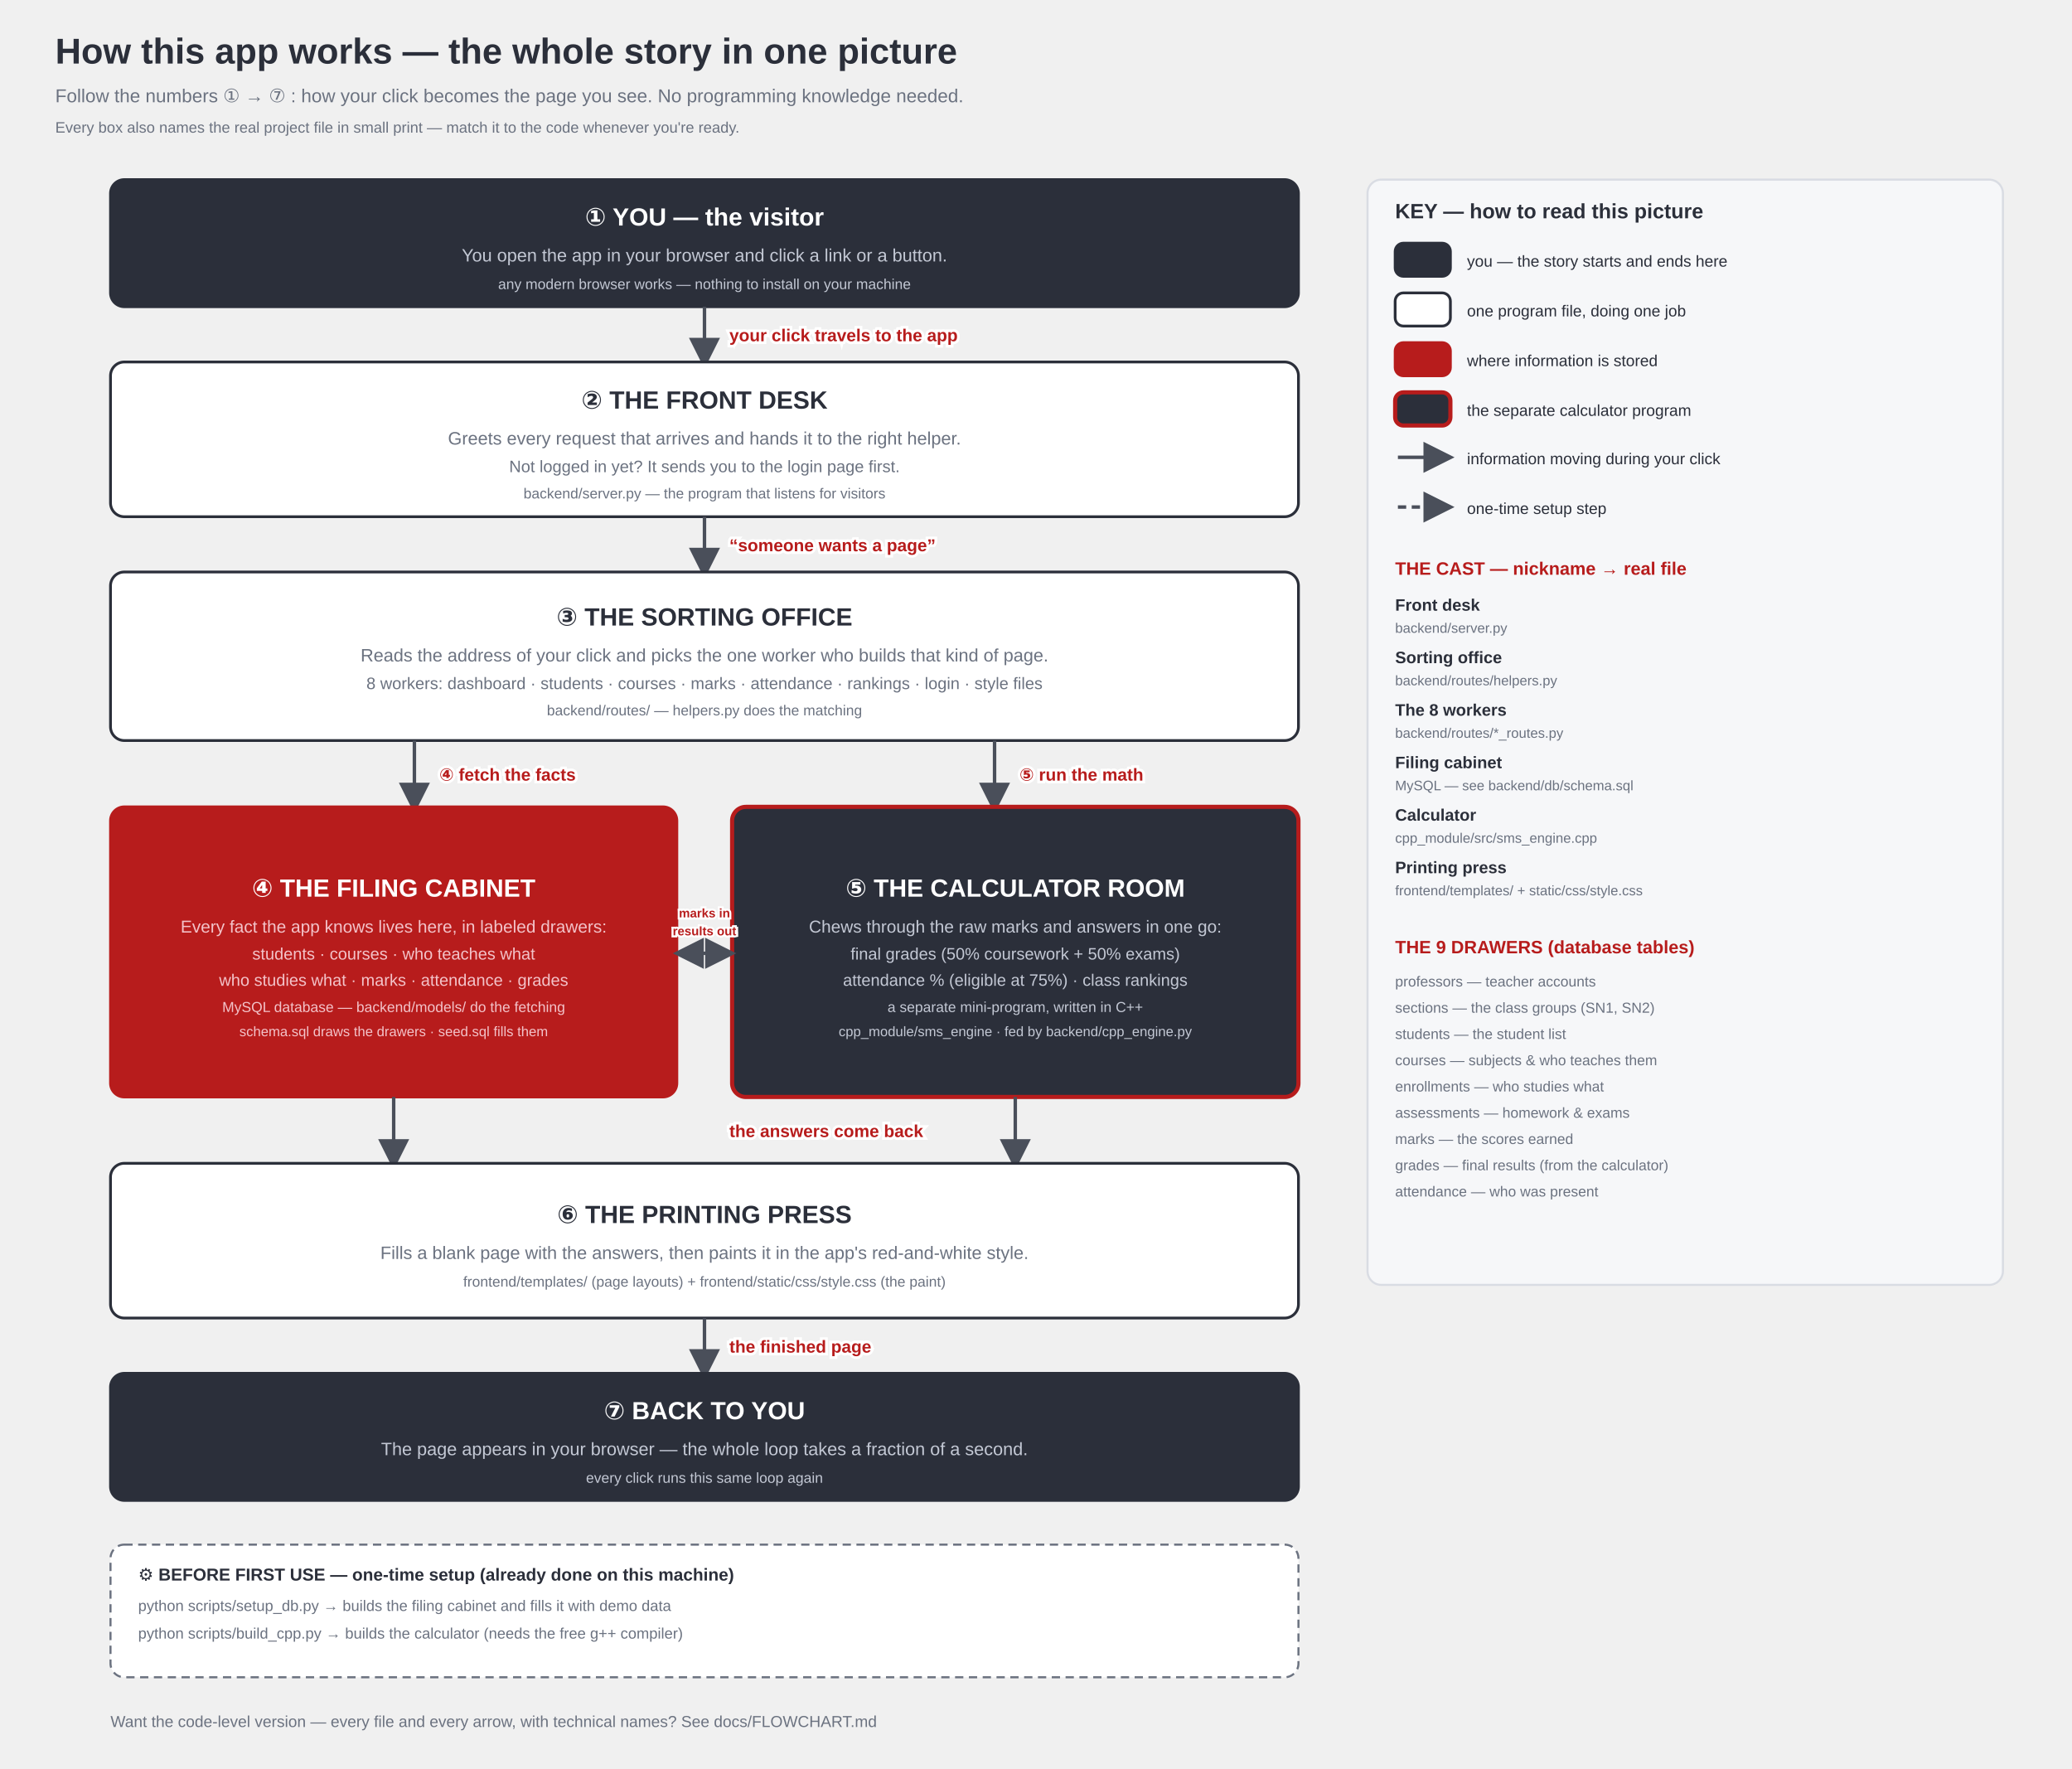
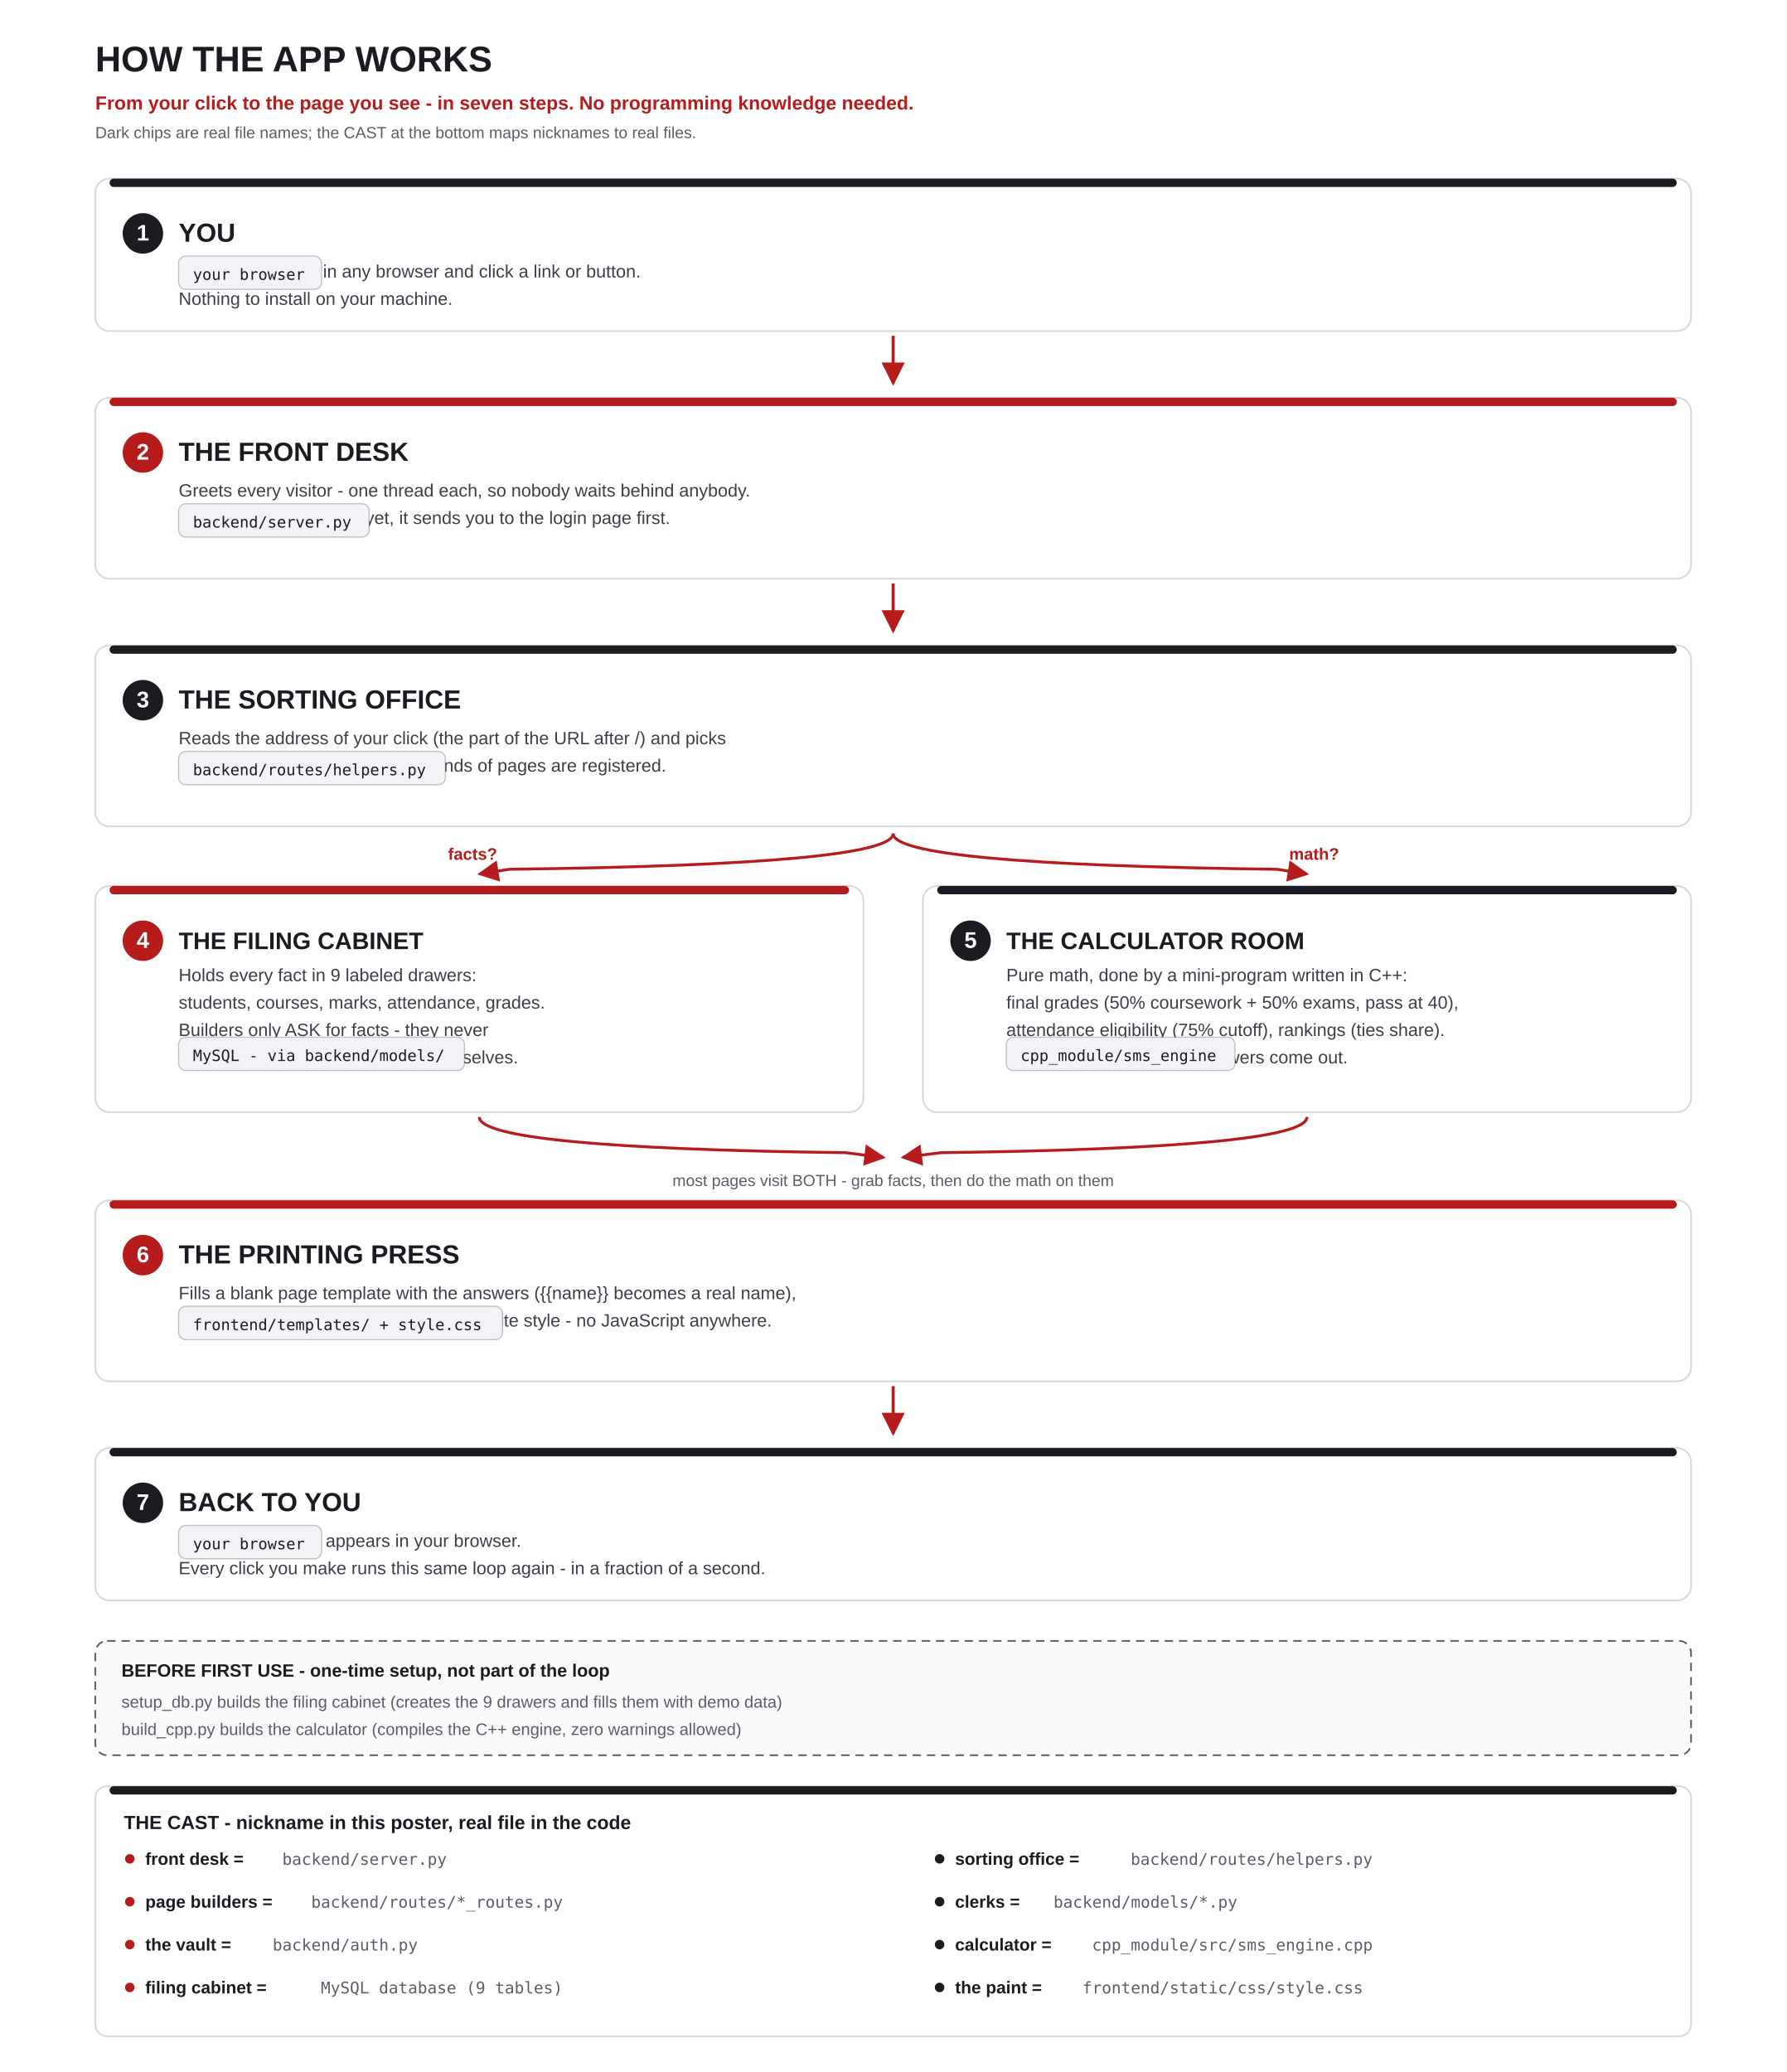
- <svg xmlns="http://www.w3.org/2000/svg" width="1500" height="1280" viewBox="0 0 1500 1280">
+ <svg xmlns="http://www.w3.org/2000/svg" width="1500" height="1740" viewBox="0 0 1500 1740" font-family="Segoe UI, Arial, sans-serif">
  <defs>
-     <marker id="ah" markerWidth="9" markerHeight="9" refX="7" refY="4.5" orient="auto">
-       <path d="M0,0 L9,4.5 L0,9 z" fill="#4a4f5a" />
+     <marker id="arr" viewBox="0 0 10 10" refX="9" refY="5" markerWidth="7.5" markerHeight="7.5" orient="auto-start-reverse">
+       <path d="M 0 0 L 10 5 L 0 10 z" fill="#b71c1c" />
    </marker>
-     <marker id="ah2" markerWidth="9" markerHeight="9" refX="2" refY="4.5" orient="auto">
-       <path d="M9,0 L0,4.5 L9,9 z" fill="#4a4f5a" />
-     </marker>
-     <rect width="1500" height="1280" fill="#ffffff" />
  </defs>
-   <text x="40" y="46" font-family="Segoe UI, Arial, sans-serif" font-size="26" fill="#2b2f3a" font-weight="bold" text-anchor="start">How this app works — the whole story in one picture</text>
-   <text x="40" y="74" font-family="Segoe UI, Arial, sans-serif" font-size="13.5" fill="#6b7280" font-weight="normal" text-anchor="start">Follow the numbers ① → ⑦ : how your click becomes the page you see. No programming knowledge needed.</text>
-   <text x="40" y="96" font-family="Segoe UI, Arial, sans-serif" font-size="11" fill="#6b7280" font-weight="normal" text-anchor="start">Every box also names the real project file in small print — match it to the code whenever you're ready.</text>
-   <rect x="80" y="130" width="860" height="92" rx="10" fill="#2b2f3a" stroke="#2b2f3a" stroke-width="2" />
-   <text x="510.0" y="163.25" font-family="Segoe UI, Arial, sans-serif" font-size="18" fill="#ffffff" font-weight="bold" text-anchor="middle">①  YOU — the visitor</text>
-   <text x="510.0" y="189.25" font-family="Segoe UI, Arial, sans-serif" font-size="13" fill="#c3c8d4" font-weight="normal" text-anchor="middle">You open the app in your browser and click a link or a button.</text>
-   <text x="510.0" y="209.25" font-family="Segoe UI, Arial, sans-serif" font-size="10.5" fill="#c3c8d4" font-weight="normal" text-anchor="middle">any modern browser works — nothing to install on your machine</text>
-   <path d="M 510 222 V 262" fill="none" stroke="#4a4f5a" stroke-width="2.5" marker-end="url(#ah)" />
-   <text x="528" y="247" font-family="Segoe UI, Arial, sans-serif" font-size="12.5" fill="#b71c1c" font-weight="bold" text-anchor="start" style="paint-order:stroke;stroke:#ffffff;stroke-width:4px">your click travels to the app</text>
-   <rect x="80" y="262" width="860" height="112" rx="10" fill="#ffffff" stroke="#2b2f3a" stroke-width="2" />
-   <text x="510.0" y="295.75" font-family="Segoe UI, Arial, sans-serif" font-size="18" fill="#2b2f3a" font-weight="bold" text-anchor="middle">②  THE FRONT DESK</text>
-   <text x="510.0" y="321.75" font-family="Segoe UI, Arial, sans-serif" font-size="13" fill="#6b7280" font-weight="normal" text-anchor="middle">Greets every request that arrives and hands it to the right helper.</text>
-   <text x="510.0" y="341.75" font-family="Segoe UI, Arial, sans-serif" font-size="12" fill="#6b7280" font-weight="normal" text-anchor="middle">Not logged in yet? It sends you to the login page first.</text>
-   <text x="510.0" y="360.75" font-family="Segoe UI, Arial, sans-serif" font-size="10.5" fill="#6b7280" font-weight="normal" text-anchor="middle">backend/server.py — the program that listens for visitors</text>
-   <path d="M 510 374 V 414" fill="none" stroke="#4a4f5a" stroke-width="2.5" marker-end="url(#ah)" />
-   <text x="528" y="399" font-family="Segoe UI, Arial, sans-serif" font-size="12.5" fill="#b71c1c" font-weight="bold" text-anchor="start" style="paint-order:stroke;stroke:#ffffff;stroke-width:4px">“someone wants a page”</text>
-   <rect x="80" y="414" width="860" height="122" rx="10" fill="#ffffff" stroke="#2b2f3a" stroke-width="2" />
-   <text x="510.0" y="452.75" font-family="Segoe UI, Arial, sans-serif" font-size="18" fill="#2b2f3a" font-weight="bold" text-anchor="middle">③  THE SORTING OFFICE</text>
-   <text x="510.0" y="478.75" font-family="Segoe UI, Arial, sans-serif" font-size="13" fill="#6b7280" font-weight="normal" text-anchor="middle">Reads the address of your click and picks the one worker who builds that kind of page.</text>
-   <text x="510.0" y="498.75" font-family="Segoe UI, Arial, sans-serif" font-size="12" fill="#6b7280" font-weight="normal" text-anchor="middle">8 workers: dashboard · students · courses · marks · attendance · rankings · login · style files</text>
-   <text x="510.0" y="517.75" font-family="Segoe UI, Arial, sans-serif" font-size="10.5" fill="#6b7280" font-weight="normal" text-anchor="middle">backend/routes/ — helpers.py does the matching</text>
-   <path d="M 300 536 V 584" fill="none" stroke="#4a4f5a" stroke-width="2.5" marker-end="url(#ah)" />
-   <text x="318" y="565" font-family="Segoe UI, Arial, sans-serif" font-size="12.5" fill="#b71c1c" font-weight="bold" text-anchor="start" style="paint-order:stroke;stroke:#ffffff;stroke-width:4px">④ fetch the facts</text>
-   <path d="M 720 536 V 584" fill="none" stroke="#4a4f5a" stroke-width="2.5" marker-end="url(#ah)" />
-   <text x="738" y="565" font-family="Segoe UI, Arial, sans-serif" font-size="12.5" fill="#b71c1c" font-weight="bold" text-anchor="start" style="paint-order:stroke;stroke:#ffffff;stroke-width:4px">⑤ run the math</text>
-   <rect x="80" y="584" width="410" height="210" rx="10" fill="#b71c1c" stroke="#b71c1c" stroke-width="2" />
-   <text x="285.0" y="649.0" font-family="Segoe UI, Arial, sans-serif" font-size="18" fill="#ffffff" font-weight="bold" text-anchor="middle">④  THE FILING CABINET</text>
-   <text x="285.0" y="675.0" font-family="Segoe UI, Arial, sans-serif" font-size="12.5" fill="#f3c3c9" font-weight="normal" text-anchor="middle">Every fact the app knows lives here, in labeled drawers:</text>
-   <text x="285.0" y="694.5" font-family="Segoe UI, Arial, sans-serif" font-size="12" fill="#f3c3c9" font-weight="normal" text-anchor="middle">students · courses · who teaches what</text>
-   <text x="285.0" y="713.5" font-family="Segoe UI, Arial, sans-serif" font-size="12" fill="#f3c3c9" font-weight="normal" text-anchor="middle">who studies what · marks · attendance · grades</text>
-   <text x="285.0" y="732.5" font-family="Segoe UI, Arial, sans-serif" font-size="10.5" fill="#f3c3c9" font-weight="normal" text-anchor="middle">MySQL database — backend/models/ do the fetching</text>
-   <text x="285.0" y="750.0" font-family="Segoe UI, Arial, sans-serif" font-size="10" fill="#f3c3c9" font-weight="normal" text-anchor="middle">schema.sql draws the drawers · seed.sql fills them</text>
-   <rect x="530" y="584" width="410" height="210" rx="10" fill="#2b2f3a" stroke="#b71c1c" stroke-width="3" />
-   <text x="735.0" y="649.0" font-family="Segoe UI, Arial, sans-serif" font-size="18" fill="#ffffff" font-weight="bold" text-anchor="middle">⑤  THE CALCULATOR ROOM</text>
-   <text x="735.0" y="675.0" font-family="Segoe UI, Arial, sans-serif" font-size="12.5" fill="#c3c8d4" font-weight="normal" text-anchor="middle">Chews through the raw marks and answers in one go:</text>
-   <text x="735.0" y="694.5" font-family="Segoe UI, Arial, sans-serif" font-size="12" fill="#c3c8d4" font-weight="normal" text-anchor="middle">final grades (50% coursework + 50% exams)</text>
-   <text x="735.0" y="713.5" font-family="Segoe UI, Arial, sans-serif" font-size="12" fill="#c3c8d4" font-weight="normal" text-anchor="middle">attendance % (eligible at 75%) · class rankings</text>
-   <text x="735.0" y="732.5" font-family="Segoe UI, Arial, sans-serif" font-size="10.5" fill="#c3c8d4" font-weight="normal" text-anchor="middle">a separate mini-program, written in C++</text>
-   <text x="735.0" y="750.0" font-family="Segoe UI, Arial, sans-serif" font-size="10" fill="#c3c8d4" font-weight="normal" text-anchor="middle">cpp_module/sms_engine · fed by backend/cpp_engine.py</text>
-   <text x="510" y="664" font-family="Segoe UI, Arial, sans-serif" font-size="9" fill="#b71c1c" font-weight="bold" text-anchor="middle" style="paint-order:stroke;stroke:#ffffff;stroke-width:3px">marks in</text>
-   <text x="510" y="677" font-family="Segoe UI, Arial, sans-serif" font-size="9" fill="#b71c1c" font-weight="bold" text-anchor="middle" style="paint-order:stroke;stroke:#ffffff;stroke-width:3px">results out</text>
-   <path d="M 492 690 H 528" fill="none" stroke="#4a4f5a" stroke-width="2.5" marker-end="url(#ah)" marker-start="url(#ah2)" />
-   <path d="M 285 794 V 842" fill="none" stroke="#4a4f5a" stroke-width="2.5" marker-end="url(#ah)" />
-   <path d="M 735 794 V 842" fill="none" stroke="#4a4f5a" stroke-width="2.5" marker-end="url(#ah)" />
-   <text x="528" y="823" font-family="Segoe UI, Arial, sans-serif" font-size="12.5" fill="#b71c1c" font-weight="bold" text-anchor="start" style="paint-order:stroke;stroke:#ffffff;stroke-width:4px">the answers come back</text>
-   <rect x="80" y="842" width="860" height="112" rx="10" fill="#ffffff" stroke="#2b2f3a" stroke-width="2" />
-   <text x="510.0" y="885.25" font-family="Segoe UI, Arial, sans-serif" font-size="18" fill="#2b2f3a" font-weight="bold" text-anchor="middle">⑥  THE PRINTING PRESS</text>
-   <text x="510.0" y="911.25" font-family="Segoe UI, Arial, sans-serif" font-size="13" fill="#6b7280" font-weight="normal" text-anchor="middle">Fills a blank page with the answers, then paints it in the app's red-and-white style.</text>
-   <text x="510.0" y="931.25" font-family="Segoe UI, Arial, sans-serif" font-size="10.5" fill="#6b7280" font-weight="normal" text-anchor="middle">frontend/templates/ (page layouts) + frontend/static/css/style.css (the paint)</text>
-   <path d="M 510 954 V 994" fill="none" stroke="#4a4f5a" stroke-width="2.5" marker-end="url(#ah)" />
-   <text x="528" y="979" font-family="Segoe UI, Arial, sans-serif" font-size="12.5" fill="#b71c1c" font-weight="bold" text-anchor="start" style="paint-order:stroke;stroke:#ffffff;stroke-width:4px">the finished page</text>
-   <rect x="80" y="994" width="860" height="92" rx="10" fill="#2b2f3a" stroke="#2b2f3a" stroke-width="2" />
-   <text x="510.0" y="1027.25" font-family="Segoe UI, Arial, sans-serif" font-size="18" fill="#ffffff" font-weight="bold" text-anchor="middle">⑦  BACK TO YOU</text>
-   <text x="510.0" y="1053.25" font-family="Segoe UI, Arial, sans-serif" font-size="13" fill="#c3c8d4" font-weight="normal" text-anchor="middle">The page appears in your browser — the whole loop takes a fraction of a second.</text>
-   <text x="510.0" y="1073.25" font-family="Segoe UI, Arial, sans-serif" font-size="10.5" fill="#c3c8d4" font-weight="normal" text-anchor="middle">every click runs this same loop again</text>
-   <rect x="80" y="1118" width="860" height="96" rx="10" fill="#ffffff" stroke="#6b7280" stroke-width="1.5" stroke-dasharray="6,4" />
-   <text x="100" y="1144" font-family="Segoe UI, Arial, sans-serif" font-size="12.5" fill="#2b2f3a" font-weight="bold" text-anchor="start">⚙  BEFORE FIRST USE — one-time setup (already done on this machine)</text>
-   <text x="100" y="1166" font-family="Segoe UI, Arial, sans-serif" font-size="11" fill="#6b7280" font-weight="normal" text-anchor="start">python scripts/setup_db.py  →  builds the filing cabinet and fills it with demo data</text>
-   <text x="100" y="1186" font-family="Segoe UI, Arial, sans-serif" font-size="11" fill="#6b7280" font-weight="normal" text-anchor="start">python scripts/build_cpp.py  →  builds the calculator (needs the free g++ compiler)</text>
-   <text x="80" y="1250" font-family="Segoe UI, Arial, sans-serif" font-size="11.5" fill="#6b7280" font-weight="normal" text-anchor="start">Want the code-level version — every file and every arrow, with technical names?  See docs/FLOWCHART.md</text>
-   <rect x="990" y="130" width="460" height="800" rx="10" fill="#f6f7f9" stroke="#d9dce3" stroke-width="1.5" />
-   <text x="1010" y="158" font-family="Segoe UI, Arial, sans-serif" font-size="15" fill="#2b2f3a" font-weight="bold" text-anchor="start">KEY — how to read this picture</text>
-   <rect x="1010" y="176" width="40" height="24" rx="6" fill="#2b2f3a" stroke="#2b2f3a" stroke-width="2" />
-   <text x="1062" y="193" font-family="Segoe UI, Arial, sans-serif" font-size="11.5" fill="#2b2f3a" font-weight="normal" text-anchor="start">you — the story starts and ends here</text>
-   <rect x="1010" y="212" width="40" height="24" rx="6" fill="#ffffff" stroke="#2b2f3a" stroke-width="2" />
-   <text x="1062" y="229" font-family="Segoe UI, Arial, sans-serif" font-size="11.5" fill="#2b2f3a" font-weight="normal" text-anchor="start">one program file, doing one job</text>
-   <rect x="1010" y="248" width="40" height="24" rx="6" fill="#b71c1c" stroke="#b71c1c" stroke-width="2" />
-   <text x="1062" y="265" font-family="Segoe UI, Arial, sans-serif" font-size="11.5" fill="#2b2f3a" font-weight="normal" text-anchor="start">where information is stored</text>
-   <rect x="1010" y="284" width="40" height="24" rx="6" fill="#2b2f3a" stroke="#b71c1c" stroke-width="3" />
-   <text x="1062" y="301" font-family="Segoe UI, Arial, sans-serif" font-size="11.5" fill="#2b2f3a" font-weight="normal" text-anchor="start">the separate calculator program</text>
-   <path d="M 1012 331 H 1048" fill="none" stroke="#4a4f5a" stroke-width="2.5" marker-end="url(#ah)" />
-   <text x="1062" y="336" font-family="Segoe UI, Arial, sans-serif" font-size="11.5" fill="#2b2f3a" font-weight="normal" text-anchor="start">information moving during your click</text>
-   <path d="M 1012 367 H 1048" fill="none" stroke="#4a4f5a" stroke-width="2.5" stroke-dasharray="6,4" marker-end="url(#ah)" />
-   <text x="1062" y="372" font-family="Segoe UI, Arial, sans-serif" font-size="11.5" fill="#2b2f3a" font-weight="normal" text-anchor="start">one-time setup step</text>
-   <text x="1010" y="416" font-family="Segoe UI, Arial, sans-serif" font-size="13" fill="#b71c1c" font-weight="bold" text-anchor="start">THE CAST — nickname → real file</text>
-   <text x="1010" y="442" font-family="Segoe UI, Arial, sans-serif" font-size="12" fill="#2b2f3a" font-weight="bold" text-anchor="start">Front desk</text>
-   <text x="1010" y="458" font-family="Segoe UI, Arial, sans-serif" font-size="10" fill="#6b7280" font-weight="normal" text-anchor="start">backend/server.py</text>
-   <text x="1010" y="480" font-family="Segoe UI, Arial, sans-serif" font-size="12" fill="#2b2f3a" font-weight="bold" text-anchor="start">Sorting office</text>
-   <text x="1010" y="496" font-family="Segoe UI, Arial, sans-serif" font-size="10" fill="#6b7280" font-weight="normal" text-anchor="start">backend/routes/helpers.py</text>
-   <text x="1010" y="518" font-family="Segoe UI, Arial, sans-serif" font-size="12" fill="#2b2f3a" font-weight="bold" text-anchor="start">The 8 workers</text>
-   <text x="1010" y="534" font-family="Segoe UI, Arial, sans-serif" font-size="10" fill="#6b7280" font-weight="normal" text-anchor="start">backend/routes/*_routes.py</text>
-   <text x="1010" y="556" font-family="Segoe UI, Arial, sans-serif" font-size="12" fill="#2b2f3a" font-weight="bold" text-anchor="start">Filing cabinet</text>
-   <text x="1010" y="572" font-family="Segoe UI, Arial, sans-serif" font-size="10" fill="#6b7280" font-weight="normal" text-anchor="start">MySQL — see backend/db/schema.sql</text>
-   <text x="1010" y="594" font-family="Segoe UI, Arial, sans-serif" font-size="12" fill="#2b2f3a" font-weight="bold" text-anchor="start">Calculator</text>
-   <text x="1010" y="610" font-family="Segoe UI, Arial, sans-serif" font-size="10" fill="#6b7280" font-weight="normal" text-anchor="start">cpp_module/src/sms_engine.cpp</text>
-   <text x="1010" y="632" font-family="Segoe UI, Arial, sans-serif" font-size="12" fill="#2b2f3a" font-weight="bold" text-anchor="start">Printing press</text>
-   <text x="1010" y="648" font-family="Segoe UI, Arial, sans-serif" font-size="10" fill="#6b7280" font-weight="normal" text-anchor="start">frontend/templates/ + static/css/style.css</text>
-   <text x="1010" y="690" font-family="Segoe UI, Arial, sans-serif" font-size="13" fill="#b71c1c" font-weight="bold" text-anchor="start">THE 9 DRAWERS (database tables)</text>
-   <text x="1010" y="714" font-family="Segoe UI, Arial, sans-serif" font-size="10.5" fill="#6b7280" font-weight="normal" text-anchor="start">professors — teacher accounts</text>
-   <text x="1010" y="733" font-family="Segoe UI, Arial, sans-serif" font-size="10.5" fill="#6b7280" font-weight="normal" text-anchor="start">sections — the class groups (SN1, SN2)</text>
-   <text x="1010" y="752" font-family="Segoe UI, Arial, sans-serif" font-size="10.5" fill="#6b7280" font-weight="normal" text-anchor="start">students — the student list</text>
-   <text x="1010" y="771" font-family="Segoe UI, Arial, sans-serif" font-size="10.5" fill="#6b7280" font-weight="normal" text-anchor="start">courses — subjects &amp; who teaches them</text>
-   <text x="1010" y="790" font-family="Segoe UI, Arial, sans-serif" font-size="10.5" fill="#6b7280" font-weight="normal" text-anchor="start">enrollments — who studies what</text>
-   <text x="1010" y="809" font-family="Segoe UI, Arial, sans-serif" font-size="10.5" fill="#6b7280" font-weight="normal" text-anchor="start">assessments — homework &amp; exams</text>
-   <text x="1010" y="828" font-family="Segoe UI, Arial, sans-serif" font-size="10.5" fill="#6b7280" font-weight="normal" text-anchor="start">marks — the scores earned</text>
-   <text x="1010" y="847" font-family="Segoe UI, Arial, sans-serif" font-size="10.5" fill="#6b7280" font-weight="normal" text-anchor="start">grades — final results (from the calculator)</text>
-   <text x="1010" y="866" font-family="Segoe UI, Arial, sans-serif" font-size="10.5" fill="#6b7280" font-weight="normal" text-anchor="start">attendance — who was present</text>
+   <rect width="1500" height="2600" fill="#ffffff" />
+   <text x="80" y="60" font-size="30" fill="#1a1c22" text-anchor="start" font-weight="700" font-family="Segoe UI, Arial, sans-serif">HOW THE APP WORKS</text>
+   <text x="80" y="92" font-size="16" fill="#b71c1c" text-anchor="start" font-weight="700" font-family="Segoe UI, Arial, sans-serif">From your click to the page you see - in seven steps. No programming knowledge needed.</text>
+   <text x="80" y="116" font-size="13.5" fill="#5a5e6a" text-anchor="start" font-weight="400" font-family="Segoe UI, Arial, sans-serif">Dark chips are real file names; the CAST at the bottom maps nicknames to real files.</text>
+   <rect x="80" y="150" width="1340" height="128" rx="12" fill="#ffffff" stroke="#d8d8dc" stroke-width="1.4" />
+   <rect x="92" y="150" width="1316" height="7" rx="3.5" fill="#1a1c22" />
+   <circle cx="120" cy="196" r="17" fill="#1a1c22" />
+   <text x="120" y="202" font-size="19" font-weight="700" fill="#ffffff" text-anchor="middle">1</text>
+   <text x="150" y="203" font-size="22" fill="#1a1c22" text-anchor="start" font-weight="700" font-family="Segoe UI, Arial, sans-serif">YOU</text>
+   <text x="150" y="233" font-size="15" fill="#3c3f47" text-anchor="start" font-weight="400" font-family="Segoe UI, Arial, sans-serif">You open the app in any browser and click a link or button.</text>
+   <text x="150" y="256" font-size="15" fill="#3c3f47" text-anchor="start" font-weight="400" font-family="Segoe UI, Arial, sans-serif">Nothing to install on your machine.</text>
+   <rect x="150" y="215" width="120.0" height="28" rx="6" fill="#f2f3f6" stroke="#1a1c22" stroke-opacity="0.25" />
+   <text x="162" y="235" font-size="13" fill="#1a1c22" font-family="Consolas, monospace">your browser</text>
+   <line x1="750.0" y1="282" x2="750.0" y2="322" stroke="#b71c1c" stroke-width="2.6" marker-end="url(#arr)" />
+   <rect x="80" y="334" width="1340" height="152" rx="12" fill="#ffffff" stroke="#d8d8dc" stroke-width="1.4" />
+   <rect x="92" y="334" width="1316" height="7" rx="3.5" fill="#b71c1c" />
+   <circle cx="120" cy="380" r="17" fill="#b71c1c" />
+   <text x="120" y="386" font-size="19" font-weight="700" fill="#ffffff" text-anchor="middle">2</text>
+   <text x="150" y="387" font-size="22" fill="#1a1c22" text-anchor="start" font-weight="700" font-family="Segoe UI, Arial, sans-serif">THE FRONT DESK</text>
+   <text x="150" y="417" font-size="15" fill="#3c3f47" text-anchor="start" font-weight="400" font-family="Segoe UI, Arial, sans-serif">Greets every visitor - one thread each, so nobody waits behind anybody.</text>
+   <text x="150" y="440" font-size="15" fill="#3c3f47" text-anchor="start" font-weight="400" font-family="Segoe UI, Arial, sans-serif">If you are not logged in yet, it sends you to the login page first.</text>
+   <rect x="150" y="423" width="160.0" height="28" rx="6" fill="#f2f3f6" stroke="#1a1c22" stroke-opacity="0.25" />
+   <text x="162" y="443" font-size="13" fill="#1a1c22" font-family="Consolas, monospace">backend/server.py</text>
+   <line x1="750.0" y1="490" x2="750.0" y2="530" stroke="#b71c1c" stroke-width="2.6" marker-end="url(#arr)" />
+   <rect x="80" y="542" width="1340" height="152" rx="12" fill="#ffffff" stroke="#d8d8dc" stroke-width="1.4" />
+   <rect x="92" y="542" width="1316" height="7" rx="3.5" fill="#1a1c22" />
+   <circle cx="120" cy="588" r="17" fill="#1a1c22" />
+   <text x="120" y="594" font-size="19" font-weight="700" fill="#ffffff" text-anchor="middle">3</text>
+   <text x="150" y="595" font-size="22" fill="#1a1c22" text-anchor="start" font-weight="700" font-family="Segoe UI, Arial, sans-serif">THE SORTING OFFICE</text>
+   <text x="150" y="625" font-size="15" fill="#3c3f47" text-anchor="start" font-weight="400" font-family="Segoe UI, Arial, sans-serif">Reads the address of your click (the part of the URL after /) and picks</text>
+   <text x="150" y="648" font-size="15" fill="#3c3f47" text-anchor="start" font-weight="400" font-family="Segoe UI, Arial, sans-serif">the ONE page builder for it - 35 kinds of pages are registered.</text>
+   <rect x="150" y="631" width="224.0" height="28" rx="6" fill="#f2f3f6" stroke="#1a1c22" stroke-opacity="0.25" />
+   <text x="162" y="651" font-size="13" fill="#1a1c22" font-family="Consolas, monospace">backend/routes/helpers.py</text>
+   <path d="M 750.0,700 Q 750.0,726 427.5,730 L 402.5,734" fill="none" stroke="#b71c1c" stroke-width="2.4" marker-end="url(#arr)" />
+   <path d="M 750.0,700 Q 750.0,726 1072.5,730 L 1097.5,734" fill="none" stroke="#b71c1c" stroke-width="2.4" marker-end="url(#arr)" />
+   <text x="417.5" y="722" font-size="14" fill="#b71c1c" text-anchor="end" font-weight="700" font-family="Segoe UI, Arial, sans-serif">facts?</text>
+   <text x="1082.5" y="722" font-size="14" fill="#b71c1c" text-anchor="start" font-weight="700" font-family="Segoe UI, Arial, sans-serif">math?</text>
+   <rect x="80" y="744" width="645.0" height="190" rx="12" fill="#ffffff" stroke="#d8d8dc" stroke-width="1.4" />
+   <rect x="92" y="744" width="621.0" height="7" rx="3.5" fill="#b71c1c" />
+   <circle cx="120" cy="790" r="17" fill="#b71c1c" />
+   <text x="120" y="796" font-size="19" font-weight="700" fill="#ffffff" text-anchor="middle">4</text>
+   <text x="150" y="797" font-size="20" fill="#1a1c22" text-anchor="start" font-weight="700" font-family="Segoe UI, Arial, sans-serif">THE FILING CABINET</text>
+   <text x="150" y="824" font-size="15" fill="#3c3f47" text-anchor="start" font-weight="400" font-family="Segoe UI, Arial, sans-serif">Holds every fact in 9 labeled drawers:</text>
+   <text x="150" y="847" font-size="15" fill="#3c3f47" text-anchor="start" font-weight="400" font-family="Segoe UI, Arial, sans-serif">students, courses, marks, attendance, grades.</text>
+   <text x="150" y="870" font-size="15" fill="#3c3f47" text-anchor="start" font-weight="400" font-family="Segoe UI, Arial, sans-serif">Builders only ASK for facts - they never</text>
+   <text x="150" y="893" font-size="15" fill="#3c3f47" text-anchor="start" font-weight="400" font-family="Segoe UI, Arial, sans-serif">rummage through the drawers themselves.</text>
+   <rect x="150" y="871" width="240.0" height="28" rx="6" fill="#f2f3f6" stroke="#1a1c22" stroke-opacity="0.25" />
+   <text x="162" y="891" font-size="13" fill="#1a1c22" font-family="Consolas, monospace">MySQL - via backend/models/</text>
+   <rect x="775.0" y="744" width="645.0" height="190" rx="12" fill="#ffffff" stroke="#d8d8dc" stroke-width="1.4" />
+   <rect x="787.0" y="744" width="621.0" height="7" rx="3.5" fill="#1a1c22" />
+   <circle cx="815.0" cy="790" r="17" fill="#1a1c22" />
+   <text x="815.0" y="796" font-size="19" font-weight="700" fill="#ffffff" text-anchor="middle">5</text>
+   <text x="845.0" y="797" font-size="20" fill="#1a1c22" text-anchor="start" font-weight="700" font-family="Segoe UI, Arial, sans-serif">THE CALCULATOR ROOM</text>
+   <text x="845.0" y="824" font-size="15" fill="#3c3f47" text-anchor="start" font-weight="400" font-family="Segoe UI, Arial, sans-serif">Pure math, done by a mini-program written in C++:</text>
+   <text x="845.0" y="847" font-size="15" fill="#3c3f47" text-anchor="start" font-weight="400" font-family="Segoe UI, Arial, sans-serif">final grades (50% coursework + 50% exams, pass at 40),</text>
+   <text x="845.0" y="870" font-size="15" fill="#3c3f47" text-anchor="start" font-weight="400" font-family="Segoe UI, Arial, sans-serif">attendance eligibility (75% cutoff), rankings (ties share).</text>
+   <text x="845.0" y="893" font-size="15" fill="#3c3f47" text-anchor="start" font-weight="400" font-family="Segoe UI, Arial, sans-serif">Marks and dates go in - answers come out.</text>
+   <rect x="845.0" y="871" width="192.0" height="28" rx="6" fill="#f2f3f6" stroke="#1a1c22" stroke-opacity="0.25" />
+   <text x="857.0" y="891" font-size="13" fill="#1a1c22" font-family="Consolas, monospace">cpp_module/sms_engine</text>
+   <path d="M 402.5,938 Q 402.5,964 710.0,968 L 742.0,972" fill="none" stroke="#b71c1c" stroke-width="2.4" marker-end="url(#arr)" />
+   <path d="M 1097.5,938 Q 1097.5,964 790.0,968 L 758.0,972" fill="none" stroke="#b71c1c" stroke-width="2.4" marker-end="url(#arr)" />
+   <text x="750.0" y="996" font-size="13.5" fill="#5a5e6a" text-anchor="middle" font-weight="400" font-family="Segoe UI, Arial, sans-serif">most pages visit BOTH - grab facts, then do the math on them</text>
+   <rect x="80" y="1008" width="1340" height="152" rx="12" fill="#ffffff" stroke="#d8d8dc" stroke-width="1.4" />
+   <rect x="92" y="1008" width="1316" height="7" rx="3.5" fill="#b71c1c" />
+   <circle cx="120" cy="1054" r="17" fill="#b71c1c" />
+   <text x="120" y="1060" font-size="19" font-weight="700" fill="#ffffff" text-anchor="middle">6</text>
+   <text x="150" y="1061" font-size="22" fill="#1a1c22" text-anchor="start" font-weight="700" font-family="Segoe UI, Arial, sans-serif">THE PRINTING PRESS</text>
+   <text x="150" y="1091" font-size="15" fill="#3c3f47" text-anchor="start" font-weight="400" font-family="Segoe UI, Arial, sans-serif">Fills a blank page template with the answers ({{name}} becomes a real name),</text>
+   <text x="150" y="1114" font-size="15" fill="#3c3f47" text-anchor="start" font-weight="400" font-family="Segoe UI, Arial, sans-serif">then paints it in the app's flat red-and-white style - no JavaScript anywhere.</text>
+   <rect x="150" y="1097" width="272.0" height="28" rx="6" fill="#f2f3f6" stroke="#1a1c22" stroke-opacity="0.25" />
+   <text x="162" y="1117" font-size="13" fill="#1a1c22" font-family="Consolas, monospace">frontend/templates/ + style.css</text>
+   <line x1="750.0" y1="1164" x2="750.0" y2="1204" stroke="#b71c1c" stroke-width="2.6" marker-end="url(#arr)" />
+   <rect x="80" y="1216" width="1340" height="128" rx="12" fill="#ffffff" stroke="#d8d8dc" stroke-width="1.4" />
+   <rect x="92" y="1216" width="1316" height="7" rx="3.5" fill="#1a1c22" />
+   <circle cx="120" cy="1262" r="17" fill="#1a1c22" />
+   <text x="120" y="1268" font-size="19" font-weight="700" fill="#ffffff" text-anchor="middle">7</text>
+   <text x="150" y="1269" font-size="22" fill="#1a1c22" text-anchor="start" font-weight="700" font-family="Segoe UI, Arial, sans-serif">BACK TO YOU</text>
+   <text x="150" y="1299" font-size="15" fill="#3c3f47" text-anchor="start" font-weight="400" font-family="Segoe UI, Arial, sans-serif">The finished page appears in your browser.</text>
+   <text x="150" y="1322" font-size="15" fill="#3c3f47" text-anchor="start" font-weight="400" font-family="Segoe UI, Arial, sans-serif">Every click you make runs this same loop again - in a fraction of a second.</text>
+   <rect x="150" y="1281" width="120.0" height="28" rx="6" fill="#f2f3f6" stroke="#1a1c22" stroke-opacity="0.25" />
+   <text x="162" y="1301" font-size="13" fill="#1a1c22" font-family="Consolas, monospace">your browser</text>
+   <rect x="80" y="1378" width="1340" height="96" rx="10" fill="#fafafb" stroke="#5a5e6a" stroke-width="1.4" stroke-dasharray="7 5" />
+   <text x="102" y="1408" font-size="15" fill="#1a1c22" text-anchor="start" font-weight="700" font-family="Segoe UI, Arial, sans-serif">BEFORE FIRST USE - one-time setup, not part of the loop</text>
+   <text x="102" y="1434" font-size="14" fill="#5a5e6a" text-anchor="start" font-weight="400" font-family="Segoe UI, Arial, sans-serif">setup_db.py builds the filing cabinet (creates the 9 drawers and fills them with demo data)</text>
+   <text x="102" y="1457" font-size="14" fill="#5a5e6a" text-anchor="start" font-weight="400" font-family="Segoe UI, Arial, sans-serif">build_cpp.py builds the calculator (compiles the C++ engine, zero warnings allowed)</text>
+   <rect x="80" y="1500" width="1340" height="210" rx="10" fill="#ffffff" stroke="#d8d8dc" stroke-width="1.4" />
+   <rect x="92" y="1500" width="1316" height="7" rx="3.5" fill="#1a1c22" />
+   <text x="104" y="1536" font-size="16" fill="#1a1c22" text-anchor="start" font-weight="700" font-family="Segoe UI, Arial, sans-serif">THE CAST - nickname in this poster, real file in the code</text>
+   <circle cx="109.0" cy="1561" r="4" fill="#b71c1c" />
+   <text x="122.0" y="1566" font-size="14.5" fill="#1a1c22" text-anchor="start" font-weight="700" font-family="Segoe UI, Arial, sans-serif">front desk  =  </text>
+   <text x="237.0" y="1566" font-size="13.5" fill="#5a5e6a" text-anchor="start" font-weight="400" font-family="Consolas, monospace">backend/server.py</text>
+   <circle cx="789.0" cy="1561" r="4" fill="#1a1c22" />
+   <text x="802.0" y="1566" font-size="14.5" fill="#1a1c22" text-anchor="start" font-weight="700" font-family="Segoe UI, Arial, sans-serif">sorting office  =  </text>
+   <text x="949.4" y="1566" font-size="13.5" fill="#5a5e6a" text-anchor="start" font-weight="400" font-family="Consolas, monospace">backend/routes/helpers.py</text>
+   <circle cx="109.0" cy="1597" r="4" fill="#b71c1c" />
+   <text x="122.0" y="1602" font-size="14.5" fill="#1a1c22" text-anchor="start" font-weight="700" font-family="Segoe UI, Arial, sans-serif">page builders  =  </text>
+   <text x="261.3" y="1602" font-size="13.5" fill="#5a5e6a" text-anchor="start" font-weight="400" font-family="Consolas, monospace">backend/routes/*_routes.py</text>
+   <circle cx="789.0" cy="1597" r="4" fill="#1a1c22" />
+   <text x="802.0" y="1602" font-size="14.5" fill="#1a1c22" text-anchor="start" font-weight="700" font-family="Segoe UI, Arial, sans-serif">clerks  =  </text>
+   <text x="884.6" y="1602" font-size="13.5" fill="#5a5e6a" text-anchor="start" font-weight="400" font-family="Consolas, monospace">backend/models/*.py</text>
+   <circle cx="109.0" cy="1633" r="4" fill="#b71c1c" />
+   <text x="122.0" y="1638" font-size="14.5" fill="#1a1c22" text-anchor="start" font-weight="700" font-family="Segoe UI, Arial, sans-serif">the vault  =  </text>
+   <text x="228.9" y="1638" font-size="13.5" fill="#5a5e6a" text-anchor="start" font-weight="400" font-family="Consolas, monospace">backend/auth.py</text>
+   <circle cx="789.0" cy="1633" r="4" fill="#1a1c22" />
+   <text x="802.0" y="1638" font-size="14.5" fill="#1a1c22" text-anchor="start" font-weight="700" font-family="Segoe UI, Arial, sans-serif">calculator  =  </text>
+   <text x="917.0" y="1638" font-size="13.5" fill="#5a5e6a" text-anchor="start" font-weight="400" font-family="Consolas, monospace">cpp_module/src/sms_engine.cpp</text>
+   <circle cx="109.0" cy="1669" r="4" fill="#b71c1c" />
+   <text x="122.0" y="1674" font-size="14.5" fill="#1a1c22" text-anchor="start" font-weight="700" font-family="Segoe UI, Arial, sans-serif">filing cabinet  =  </text>
+   <text x="269.4" y="1674" font-size="13.5" fill="#5a5e6a" text-anchor="start" font-weight="400" font-family="Consolas, monospace">MySQL database (9 tables)</text>
+   <circle cx="789.0" cy="1669" r="4" fill="#1a1c22" />
+   <text x="802.0" y="1674" font-size="14.5" fill="#1a1c22" text-anchor="start" font-weight="700" font-family="Segoe UI, Arial, sans-serif">the paint  =  </text>
+   <text x="908.9" y="1674" font-size="13.5" fill="#5a5e6a" text-anchor="start" font-weight="400" font-family="Consolas, monospace">frontend/static/css/style.css</text>
</svg>
